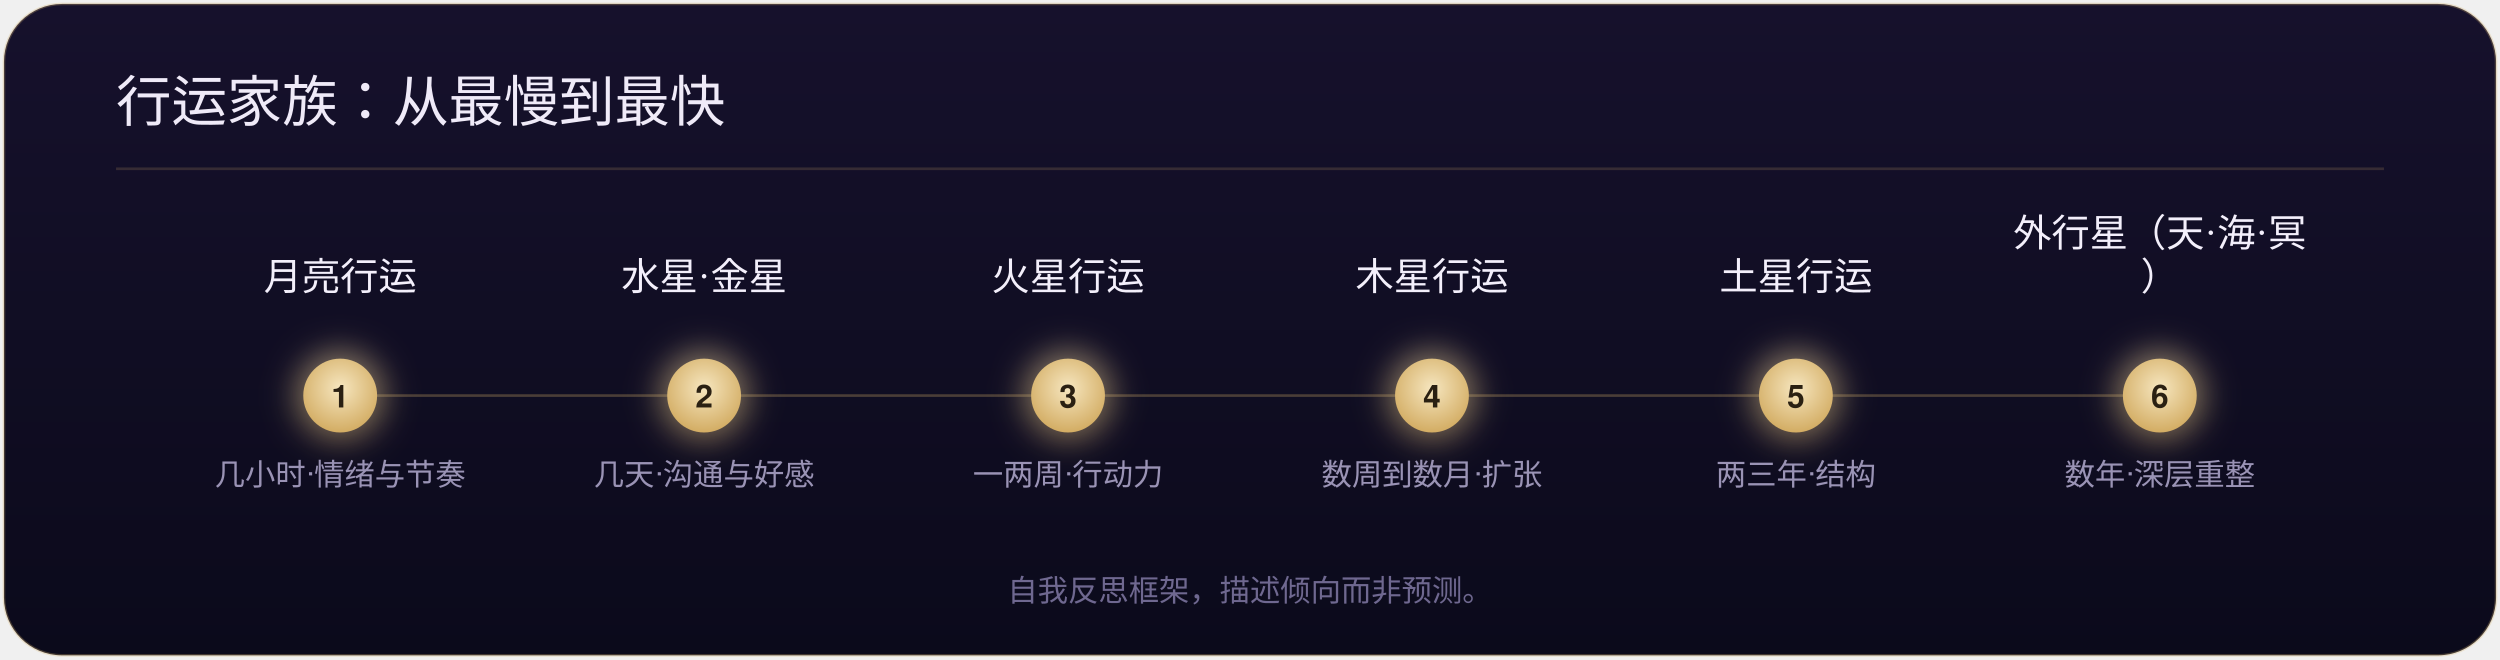
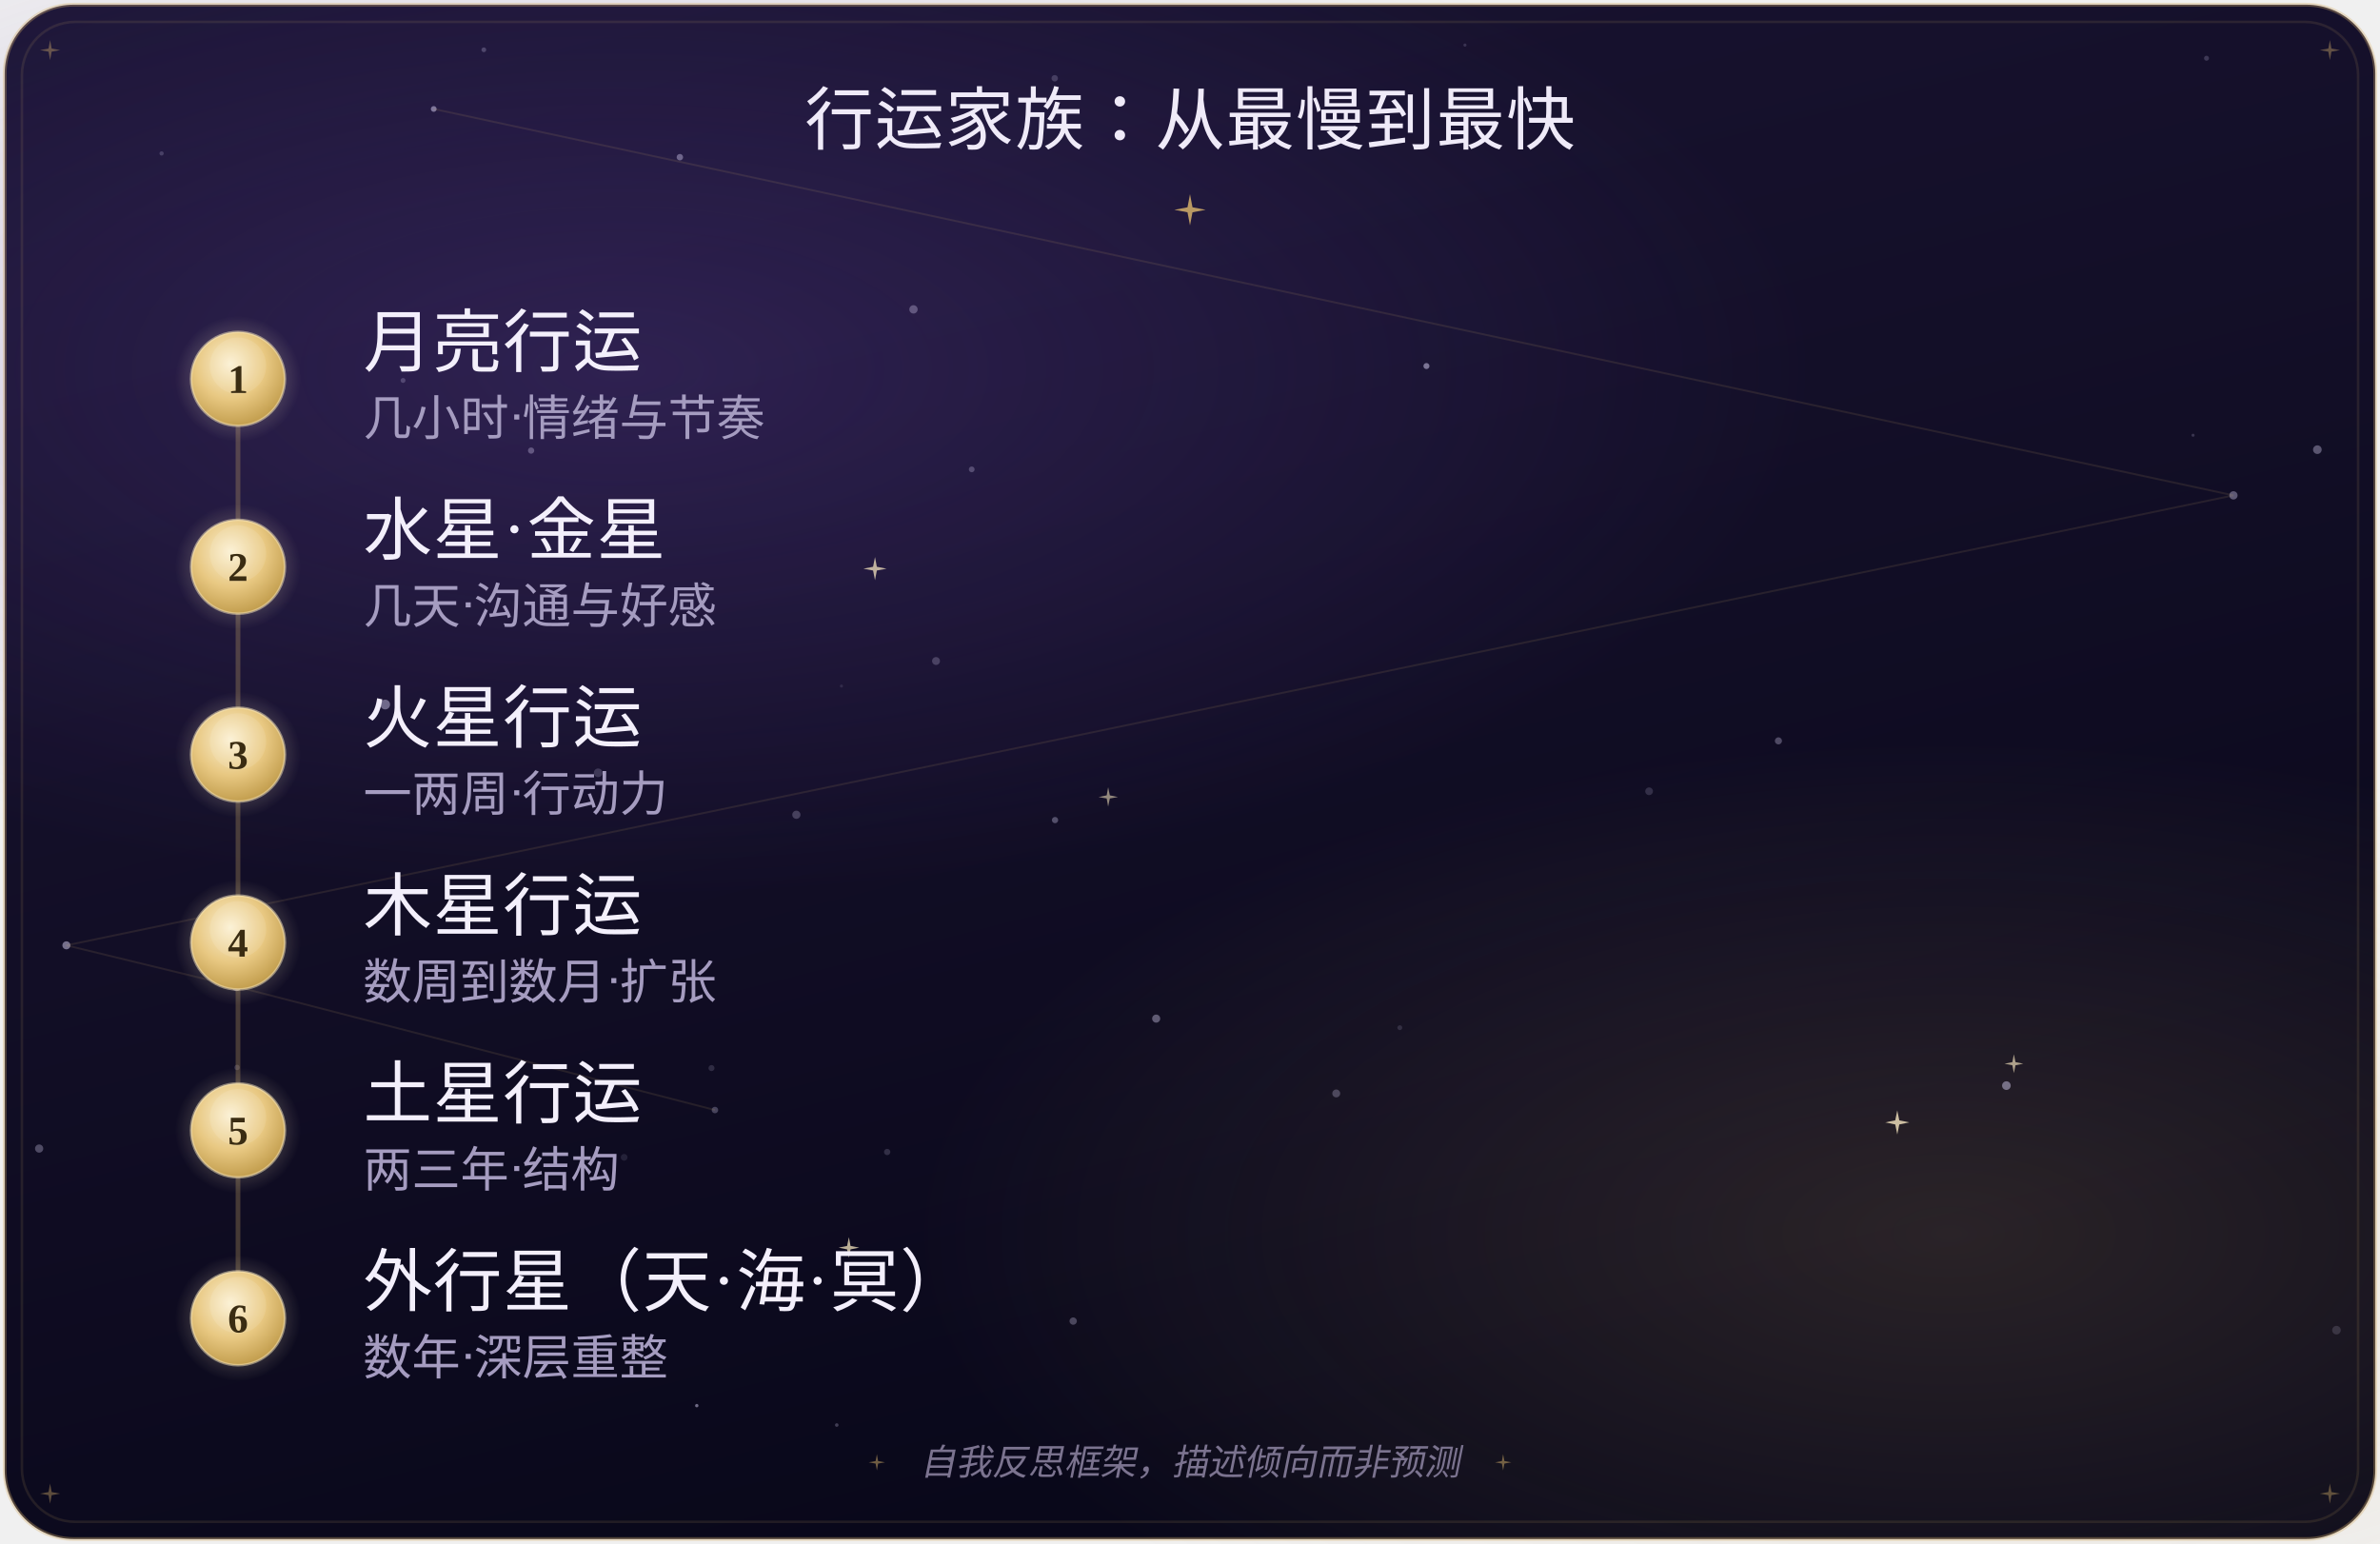
- <svg xmlns="http://www.w3.org/2000/svg" viewBox="0 0 948 250" role="img" aria-label="行运家族：从最慢到最快">
+ <svg xmlns="http://www.w3.org/2000/svg" viewBox="0 0 760 493" role="img" aria-label="行运家族：从最慢到最快">
  <defs>
-     <linearGradient id="transits0zh-panel" x1="0" y1="0" x2="0" y2="1">
-       <stop offset="0" stop-color="#16112c" />
-       <stop offset="1" stop-color="#0b0a1b" />
+     <linearGradient id="transits0zh-panel" x1="0" y1="0" x2="0.4" y2="1">
+       <stop offset="0" stop-color="#1a1433" />
+       <stop offset="0.55" stop-color="#120e26" />
+       <stop offset="1" stop-color="#09081a" />
    </linearGradient>
-     <radialGradient id="transits0zh-node" cx="0.5" cy="0.4" r="0.7">
+     <radialGradient id="transits0zh-foil" cx="0.42" cy="0.34" r="0.75">
+       <stop offset="0" stop-color="#fbf0d2" />
+       <stop offset="0.5" stop-color="#e8c882" />
+       <stop offset="1" stop-color="#b8923f" />
+     </radialGradient>
+     <radialGradient id="transits0zh-glow" cx="0.5" cy="0.5" r="0.5">
      <stop offset="0" stop-color="#f6e6bf" />
-       <stop offset="1" stop-color="#cda354" />
+       <stop offset="1" stop-color="#f6e6bf" stop-opacity="0" />
    </radialGradient>
-     <filter id="transits0zh-soft" x="-80%" y="-80%" width="260%" height="260%">
-       <feGaussianBlur stdDeviation="6" />
-     </filter>
+     <radialGradient id="transits0zh-neb1" cx="0.5" cy="0.5" r="0.5">
+       <stop offset="0" stop-color="#6f4bb0" stop-opacity="0.28" />
+       <stop offset="1" stop-color="#6f4bb0" stop-opacity="0" />
+     </radialGradient>
+     <radialGradient id="transits0zh-neb2" cx="0.5" cy="0.5" r="0.5">
+       <stop offset="0" stop-color="#d4af6a" stop-opacity="0.16" />
+       <stop offset="1" stop-color="#d4af6a" stop-opacity="0" />
+     </radialGradient>
+     <linearGradient id="transits0zh-rule" x1="0" y1="0" x2="1" y2="0">
+       <stop offset="0" stop-color="#d4af6a" stop-opacity="0" />
+       <stop offset="0.5" stop-color="#d4af6a" stop-opacity="0.6" />
+       <stop offset="1" stop-color="#d4af6a" stop-opacity="0" />
+     </linearGradient>
  </defs>
-   <rect x="1.5" y="1.5" width="945" height="247" rx="22" fill="url(#transits0zh-panel)" stroke="#d4af6a" stroke-opacity="0.28" />
-   <text x="44" y="46" font-family="Georgia, 'Times New Roman', serif" font-size="21" fill="#efeaf8">行运家族：从最慢到最快</text>
-   <line x1="44" y1="64" x2="904" y2="64" stroke="#d4af6a" stroke-opacity="0.18" />
-   <line x1="129.0" y1="150" x2="819.0" y2="150" stroke="#d4af6a" stroke-opacity="0.30" />
-   <g text-anchor="middle">
-     <text x="129.0" y="110" font-family="Georgia, 'Times New Roman', serif" font-size="14.5" fill="#f3effb">月亮行运</text>
-     <circle cx="129.0" cy="150" r="17" fill="url(#transits0zh-node)" filter="url(#transits0zh-soft)" opacity="0.55" />
-     <circle cx="129.0" cy="150" r="14" fill="url(#transits0zh-node)" />
-     <text x="129.0" y="154.5" font-family="Helvetica, Arial, sans-serif" font-size="12" font-weight="700" fill="#2a2012">1</text>
-     <text x="129.0" y="184" font-family="Helvetica, Arial, sans-serif" font-size="11.5" fill="#9a93b5">几小时·情绪与节奏</text>
-     <text x="267.0" y="110" font-family="Georgia, 'Times New Roman', serif" font-size="14.5" fill="#f3effb">水星·金星</text>
-     <circle cx="267.0" cy="150" r="17" fill="url(#transits0zh-node)" filter="url(#transits0zh-soft)" opacity="0.55" />
-     <circle cx="267.0" cy="150" r="14" fill="url(#transits0zh-node)" />
-     <text x="267.0" y="154.5" font-family="Helvetica, Arial, sans-serif" font-size="12" font-weight="700" fill="#2a2012">2</text>
-     <text x="267.0" y="184" font-family="Helvetica, Arial, sans-serif" font-size="11.5" fill="#9a93b5">几天·沟通与好感</text>
-     <text x="405.0" y="110" font-family="Georgia, 'Times New Roman', serif" font-size="14.5" fill="#f3effb">火星行运</text>
-     <circle cx="405.0" cy="150" r="17" fill="url(#transits0zh-node)" filter="url(#transits0zh-soft)" opacity="0.55" />
-     <circle cx="405.0" cy="150" r="14" fill="url(#transits0zh-node)" />
-     <text x="405.0" y="154.5" font-family="Helvetica, Arial, sans-serif" font-size="12" font-weight="700" fill="#2a2012">3</text>
-     <text x="405.0" y="184" font-family="Helvetica, Arial, sans-serif" font-size="11.5" fill="#9a93b5">一两周·行动力</text>
-     <text x="543.0" y="110" font-family="Georgia, 'Times New Roman', serif" font-size="14.5" fill="#f3effb">木星行运</text>
-     <circle cx="543.0" cy="150" r="17" fill="url(#transits0zh-node)" filter="url(#transits0zh-soft)" opacity="0.55" />
-     <circle cx="543.0" cy="150" r="14" fill="url(#transits0zh-node)" />
-     <text x="543.0" y="154.5" font-family="Helvetica, Arial, sans-serif" font-size="12" font-weight="700" fill="#2a2012">4</text>
-     <text x="543.0" y="184" font-family="Helvetica, Arial, sans-serif" font-size="11.5" fill="#9a93b5">数周到数月·扩张</text>
-     <text x="681.0" y="110" font-family="Georgia, 'Times New Roman', serif" font-size="14.5" fill="#f3effb">土星行运</text>
-     <circle cx="681.0" cy="150" r="17" fill="url(#transits0zh-node)" filter="url(#transits0zh-soft)" opacity="0.55" />
-     <circle cx="681.0" cy="150" r="14" fill="url(#transits0zh-node)" />
-     <text x="681.0" y="154.5" font-family="Helvetica, Arial, sans-serif" font-size="12" font-weight="700" fill="#2a2012">5</text>
-     <text x="681.0" y="184" font-family="Helvetica, Arial, sans-serif" font-size="11.5" fill="#9a93b5">两三年·结构</text>
-     <text x="819.0" y="93.5" font-family="Georgia, 'Times New Roman', serif" font-size="14.5" fill="#f3effb">外行星（天·海·冥</text>
-     <text x="819.0" y="110" font-family="Georgia, 'Times New Roman', serif" font-size="14.5" fill="#f3effb">）</text>
-     <circle cx="819.0" cy="150" r="17" fill="url(#transits0zh-node)" filter="url(#transits0zh-soft)" opacity="0.55" />
-     <circle cx="819.0" cy="150" r="14" fill="url(#transits0zh-node)" />
-     <text x="819.0" y="154.5" font-family="Helvetica, Arial, sans-serif" font-size="12" font-weight="700" fill="#2a2012">6</text>
-     <text x="819.0" y="184" font-family="Helvetica, Arial, sans-serif" font-size="11.5" fill="#9a93b5">数年·深层重整</text>
-   </g>
-   <text x="474" y="228" text-anchor="middle" font-family="Helvetica, Arial, sans-serif" font-size="11.5" fill="#6f6890">自我反思框架，描述倾向而非预测。</text>
+   <rect x="1.5" y="1.5" width="757" height="490" rx="22" fill="url(#transits0zh-panel)" />
+   <ellipse cx="198" cy="118" rx="380" ry="168" fill="url(#transits0zh-neb1)" />
+   <ellipse cx="623" cy="394" rx="334" ry="158" fill="url(#transits0zh-neb2)" />
+   <circle cx="254.3" cy="260.2" r="1.31" fill="#cfc8ea" opacity="0.26" />
+   <circle cx="138.5" cy="34.8" r="0.92" fill="#cfc8ea" opacity="0.53" />
+   <circle cx="426.7" cy="349.2" r="1.26" fill="#cfc8ea" opacity="0.29" />
+   <circle cx="336.9" cy="261.9" r="1.00" fill="#cfc8ea" opacity="0.35" />
+   <circle cx="567.9" cy="236.6" r="1.13" fill="#cfc8ea" opacity="0.33" />
+   <circle cx="303.6" cy="466.1" r="0.88" fill="#cfc8ea" opacity="0.46" />
+   <circle cx="700.3" cy="139.0" r="0.49" fill="#cfc8ea" opacity="0.21" />
+   <circle cx="65.0" cy="360.7" r="1.23" fill="#cfc8ea" opacity="0.27" />
+   <circle cx="455.5" cy="116.9" r="0.96" fill="#cfc8ea" opacity="0.53" />
+   <circle cx="704.6" cy="18.6" r="0.79" fill="#cfc8ea" opacity="0.22" />
+   <circle cx="62.5" cy="361.8" r="0.47" fill="#cfc8ea" opacity="0.34" />
+   <circle cx="51.6" cy="49.0" r="0.68" fill="#cfc8ea" opacity="0.22" />
+   <circle cx="746.1" cy="424.8" r="1.37" fill="#cfc8ea" opacity="0.17" />
+   <circle cx="222.5" cy="448.9" r="0.54" fill="#cfc8ea" opacity="0.51" />
+   <circle cx="128.7" cy="121.5" r="0.78" fill="#cfc8ea" opacity="0.25" />
+   <circle cx="713.2" cy="158.2" r="1.32" fill="#cfc8ea" opacity="0.40" />
+   <circle cx="640.7" cy="346.7" r="1.38" fill="#cfc8ea" opacity="0.49" />
+   <circle cx="217.1" cy="50.2" r="1.03" fill="#cfc8ea" opacity="0.43" />
+   <circle cx="21.2" cy="301.9" r="1.28" fill="#cfc8ea" opacity="0.52" />
+   <circle cx="740.0" cy="143.6" r="1.38" fill="#cfc8ea" opacity="0.38" />
+   <circle cx="447.0" cy="328.2" r="0.77" fill="#cfc8ea" opacity="0.16" />
+   <circle cx="310.3" cy="149.9" r="0.92" fill="#cfc8ea" opacity="0.29" />
+   <circle cx="227.2" cy="341.1" r="0.96" fill="#cfc8ea" opacity="0.17" />
+   <circle cx="169.6" cy="143.9" r="1.00" fill="#cfc8ea" opacity="0.34" />
+   <circle cx="526.6" cy="252.7" r="1.23" fill="#cfc8ea" opacity="0.18" />
+   <circle cx="267.2" cy="455.1" r="0.57" fill="#cfc8ea" opacity="0.27" />
+   <circle cx="283.3" cy="367.9" r="1.01" fill="#cfc8ea" opacity="0.19" />
+   <circle cx="342.7" cy="421.9" r="1.17" fill="#cfc8ea" opacity="0.31" />
+   <circle cx="191.0" cy="246.8" r="1.38" fill="#cfc8ea" opacity="0.21" />
+   <circle cx="75.7" cy="340.9" r="0.86" fill="#cfc8ea" opacity="0.20" />
+   <circle cx="369.2" cy="325.3" r="1.29" fill="#cfc8ea" opacity="0.41" />
+   <circle cx="291.7" cy="98.8" r="1.33" fill="#cfc8ea" opacity="0.34" />
+   <circle cx="467.8" cy="14.4" r="0.50" fill="#cfc8ea" opacity="0.18" />
+   <circle cx="75.5" cy="315.1" r="1.42" fill="#cfc8ea" opacity="0.40" />
+   <circle cx="154.5" cy="15.9" r="0.76" fill="#cfc8ea" opacity="0.26" />
+   <circle cx="336.8" cy="25.0" r="1.03" fill="#cfc8ea" opacity="0.22" />
+   <circle cx="123.0" cy="225.0" r="1.56" fill="#cfc8ea" opacity="0.47" />
+   <circle cx="228.3" cy="354.5" r="1.04" fill="#cfc8ea" opacity="0.29" />
+   <circle cx="199.3" cy="369.6" r="1.08" fill="#cfc8ea" opacity="0.12" />
+   <circle cx="298.9" cy="211.1" r="1.26" fill="#cfc8ea" opacity="0.25" />
+   <circle cx="268.7" cy="219.1" r="0.50" fill="#cfc8ea" opacity="0.12" />
+   <circle cx="12.5" cy="366.8" r="1.31" fill="#cfc8ea" opacity="0.33" />
+   <path d="M 353.86 251.4 L 354.4 254.0 L 357.0 254.542 L 354.4 255.0 L 353.86 257.6 L 353.4 255.0 L 350.8 254.542 L 353.4 254.0 Z" fill="#f6e6bf" opacity="0.561" />
+   <path d="M 643.088 336.7 L 643.6 339.2 L 646.1 339.697 L 643.6 340.2 L 643.088 342.7 L 642.6 340.2 L 640.1 339.697 L 642.6 339.2 Z" fill="#f6e6bf" opacity="0.663" />
+   <path d="M 605.855 354.6 L 606.5 357.8 L 609.7 358.441 L 606.5 359.1 L 605.855 362.3 L 605.2 359.1 L 602.0 358.441 L 605.2 357.8 Z" fill="#f6e6bf" opacity="0.798" />
+   <path d="M 279.412 177.9 L 280.0 181.0 L 283.1 181.609 L 280.0 182.2 L 279.412 185.3 L 278.8 182.2 L 275.7 181.609 L 278.8 181.0 Z" fill="#f6e6bf" opacity="0.744" />
+   <path d="M 271.075 395.1 L 271.6 397.9 L 274.4 398.434 L 271.6 399.0 L 271.075 401.7 L 270.5 399.0 L 267.8 398.434 L 270.5 397.9 Z" fill="#f6e6bf" opacity="0.743" />
+   <path d="M 138.5 34.8 L 713.2 158.2 L 21.2 301.9 L 75.5 315.1 L 228.3 354.5" fill="none" stroke="#d4af6a" stroke-width="0.6" opacity="0.12" />
+   <rect x="1.5" y="1.5" width="757" height="490" rx="22" fill="none" stroke="#d4af6a" stroke-opacity="0.34" stroke-width="1.2" />
+   <rect x="7" y="7" width="746" height="479" rx="17" fill="none" stroke="#d4af6a" stroke-opacity="0.12" stroke-width="0.8" />
+   <path d="M 16 12.8 L 16.5 15.5 L 19.2 16 L 16.5 16.5 L 16 19.2 L 15.5 16.5 L 12.8 16 L 15.5 15.5 Z" fill="#d4af6a" opacity="0.4" />
+   <path d="M 744 12.8 L 744.5 15.5 L 747.2 16 L 744.5 16.5 L 744 19.2 L 743.5 16.5 L 740.8 16 L 743.5 15.5 Z" fill="#d4af6a" opacity="0.4" />
+   <path d="M 16 473.8 L 16.5 476.5 L 19.2 477 L 16.5 477.5 L 16 480.2 L 15.5 477.5 L 12.8 477 L 15.5 476.5 Z" fill="#d4af6a" opacity="0.4" />
+   <path d="M 744 473.8 L 744.5 476.5 L 747.2 477 L 744.5 477.5 L 744 480.2 L 743.5 477.5 L 740.8 477 L 743.5 476.5 Z" fill="#d4af6a" opacity="0.4" />
+   <text x="380" y="46" text-anchor="middle" font-family="Georgia, 'Times New Roman', serif" font-size="22" letter-spacing="0.4" fill="#efeaf8">行运家族：从最慢到最快</text>
+   <line x1="230" y1="67" x2="368" y2="67" stroke="url(#transits0zh-rule)" stroke-width="1" />
+   <line x1="392" y1="67" x2="530" y2="67" stroke="url(#transits0zh-rule)" stroke-width="1" />
+   <path d="M 380 62.0 L 380.8 66.2 L 385.0 67 L 380.8 67.8 L 380 72.0 L 379.2 67.8 L 375.0 67 L 379.2 66.2 Z" fill="#d4af6a" opacity="0.85" />
+   <line x1="76" y1="121" x2="76" y2="421" stroke="#d4af6a" stroke-opacity="0.28" stroke-width="1.5" />
+   <circle cx="76" cy="121" r="20.0" fill="url(#transits0zh-glow)" opacity="0.5" />
+   <circle cx="76" cy="121" r="15" fill="url(#transits0zh-foil)" stroke="#f6e6bf" stroke-opacity="0.5" stroke-width="0.8" />
+   <circle cx="76" cy="116.8" r="9.0" fill="#ffffff" opacity="0.10" />
+   <text x="76" y="125.5" text-anchor="middle" font-family="Georgia, 'Times New Roman', serif" font-size="13" font-weight="700" fill="#3a2c12">1</text>
+   <text x="116" y="117.0" font-family="Georgia, 'Times New Roman', serif" font-size="22" letter-spacing="0.3" fill="#f3effb">月亮行运</text>
+   <text x="116" y="139.0" font-family="Helvetica, Arial, sans-serif" font-size="15.5" fill="#a59cc0">几小时·情绪与节奏</text>
+   <circle cx="76" cy="181" r="20.0" fill="url(#transits0zh-glow)" opacity="0.5" />
+   <circle cx="76" cy="181" r="15" fill="url(#transits0zh-foil)" stroke="#f6e6bf" stroke-opacity="0.5" stroke-width="0.8" />
+   <circle cx="76" cy="176.8" r="9.0" fill="#ffffff" opacity="0.10" />
+   <text x="76" y="185.5" text-anchor="middle" font-family="Georgia, 'Times New Roman', serif" font-size="13" font-weight="700" fill="#3a2c12">2</text>
+   <text x="116" y="177.0" font-family="Georgia, 'Times New Roman', serif" font-size="22" letter-spacing="0.3" fill="#f3effb">水星·金星</text>
+   <text x="116" y="199.0" font-family="Helvetica, Arial, sans-serif" font-size="15.5" fill="#a59cc0">几天·沟通与好感</text>
+   <circle cx="76" cy="241" r="20.0" fill="url(#transits0zh-glow)" opacity="0.5" />
+   <circle cx="76" cy="241" r="15" fill="url(#transits0zh-foil)" stroke="#f6e6bf" stroke-opacity="0.5" stroke-width="0.8" />
+   <circle cx="76" cy="236.8" r="9.0" fill="#ffffff" opacity="0.10" />
+   <text x="76" y="245.5" text-anchor="middle" font-family="Georgia, 'Times New Roman', serif" font-size="13" font-weight="700" fill="#3a2c12">3</text>
+   <text x="116" y="237.0" font-family="Georgia, 'Times New Roman', serif" font-size="22" letter-spacing="0.3" fill="#f3effb">火星行运</text>
+   <text x="116" y="259.0" font-family="Helvetica, Arial, sans-serif" font-size="15.5" fill="#a59cc0">一两周·行动力</text>
+   <circle cx="76" cy="301" r="20.0" fill="url(#transits0zh-glow)" opacity="0.5" />
+   <circle cx="76" cy="301" r="15" fill="url(#transits0zh-foil)" stroke="#f6e6bf" stroke-opacity="0.5" stroke-width="0.8" />
+   <circle cx="76" cy="296.8" r="9.0" fill="#ffffff" opacity="0.10" />
+   <text x="76" y="305.5" text-anchor="middle" font-family="Georgia, 'Times New Roman', serif" font-size="13" font-weight="700" fill="#3a2c12">4</text>
+   <text x="116" y="297.0" font-family="Georgia, 'Times New Roman', serif" font-size="22" letter-spacing="0.3" fill="#f3effb">木星行运</text>
+   <text x="116" y="319.0" font-family="Helvetica, Arial, sans-serif" font-size="15.5" fill="#a59cc0">数周到数月·扩张</text>
+   <circle cx="76" cy="361" r="20.0" fill="url(#transits0zh-glow)" opacity="0.5" />
+   <circle cx="76" cy="361" r="15" fill="url(#transits0zh-foil)" stroke="#f6e6bf" stroke-opacity="0.5" stroke-width="0.8" />
+   <circle cx="76" cy="356.8" r="9.0" fill="#ffffff" opacity="0.10" />
+   <text x="76" y="365.5" text-anchor="middle" font-family="Georgia, 'Times New Roman', serif" font-size="13" font-weight="700" fill="#3a2c12">5</text>
+   <text x="116" y="357.0" font-family="Georgia, 'Times New Roman', serif" font-size="22" letter-spacing="0.3" fill="#f3effb">土星行运</text>
+   <text x="116" y="379.0" font-family="Helvetica, Arial, sans-serif" font-size="15.5" fill="#a59cc0">两三年·结构</text>
+   <circle cx="76" cy="421" r="20.0" fill="url(#transits0zh-glow)" opacity="0.5" />
+   <circle cx="76" cy="421" r="15" fill="url(#transits0zh-foil)" stroke="#f6e6bf" stroke-opacity="0.5" stroke-width="0.8" />
+   <circle cx="76" cy="416.8" r="9.0" fill="#ffffff" opacity="0.10" />
+   <text x="76" y="425.5" text-anchor="middle" font-family="Georgia, 'Times New Roman', serif" font-size="13" font-weight="700" fill="#3a2c12">6</text>
+   <text x="116" y="417.0" font-family="Georgia, 'Times New Roman', serif" font-size="22" letter-spacing="0.3" fill="#f3effb">外行星（天·海·冥）</text>
+   <text x="116" y="439.0" font-family="Helvetica, Arial, sans-serif" font-size="15.5" fill="#a59cc0">数年·深层重整</text>
+   <path d="M 280.025 464.4 L 280.4 466.6 L 282.6 467 L 280.4 467.4 L 280.025 469.6 L 279.6 467.4 L 277.4 467 L 279.6 466.6 Z" fill="#d4af6a" opacity="0.5" />
+   <text x="380" y="471" text-anchor="middle" font-family="Georgia, 'Times New Roman', serif" font-style="italic" font-size="11.5" fill="#7b738f">自我反思框架，描述倾向而非预测</text>
+   <path d="M 479.975 464.4 L 480.4 466.6 L 482.6 467 L 480.4 467.4 L 479.975 469.6 L 479.6 467.4 L 477.4 467 L 479.6 466.6 Z" fill="#d4af6a" opacity="0.5" />
</svg>
